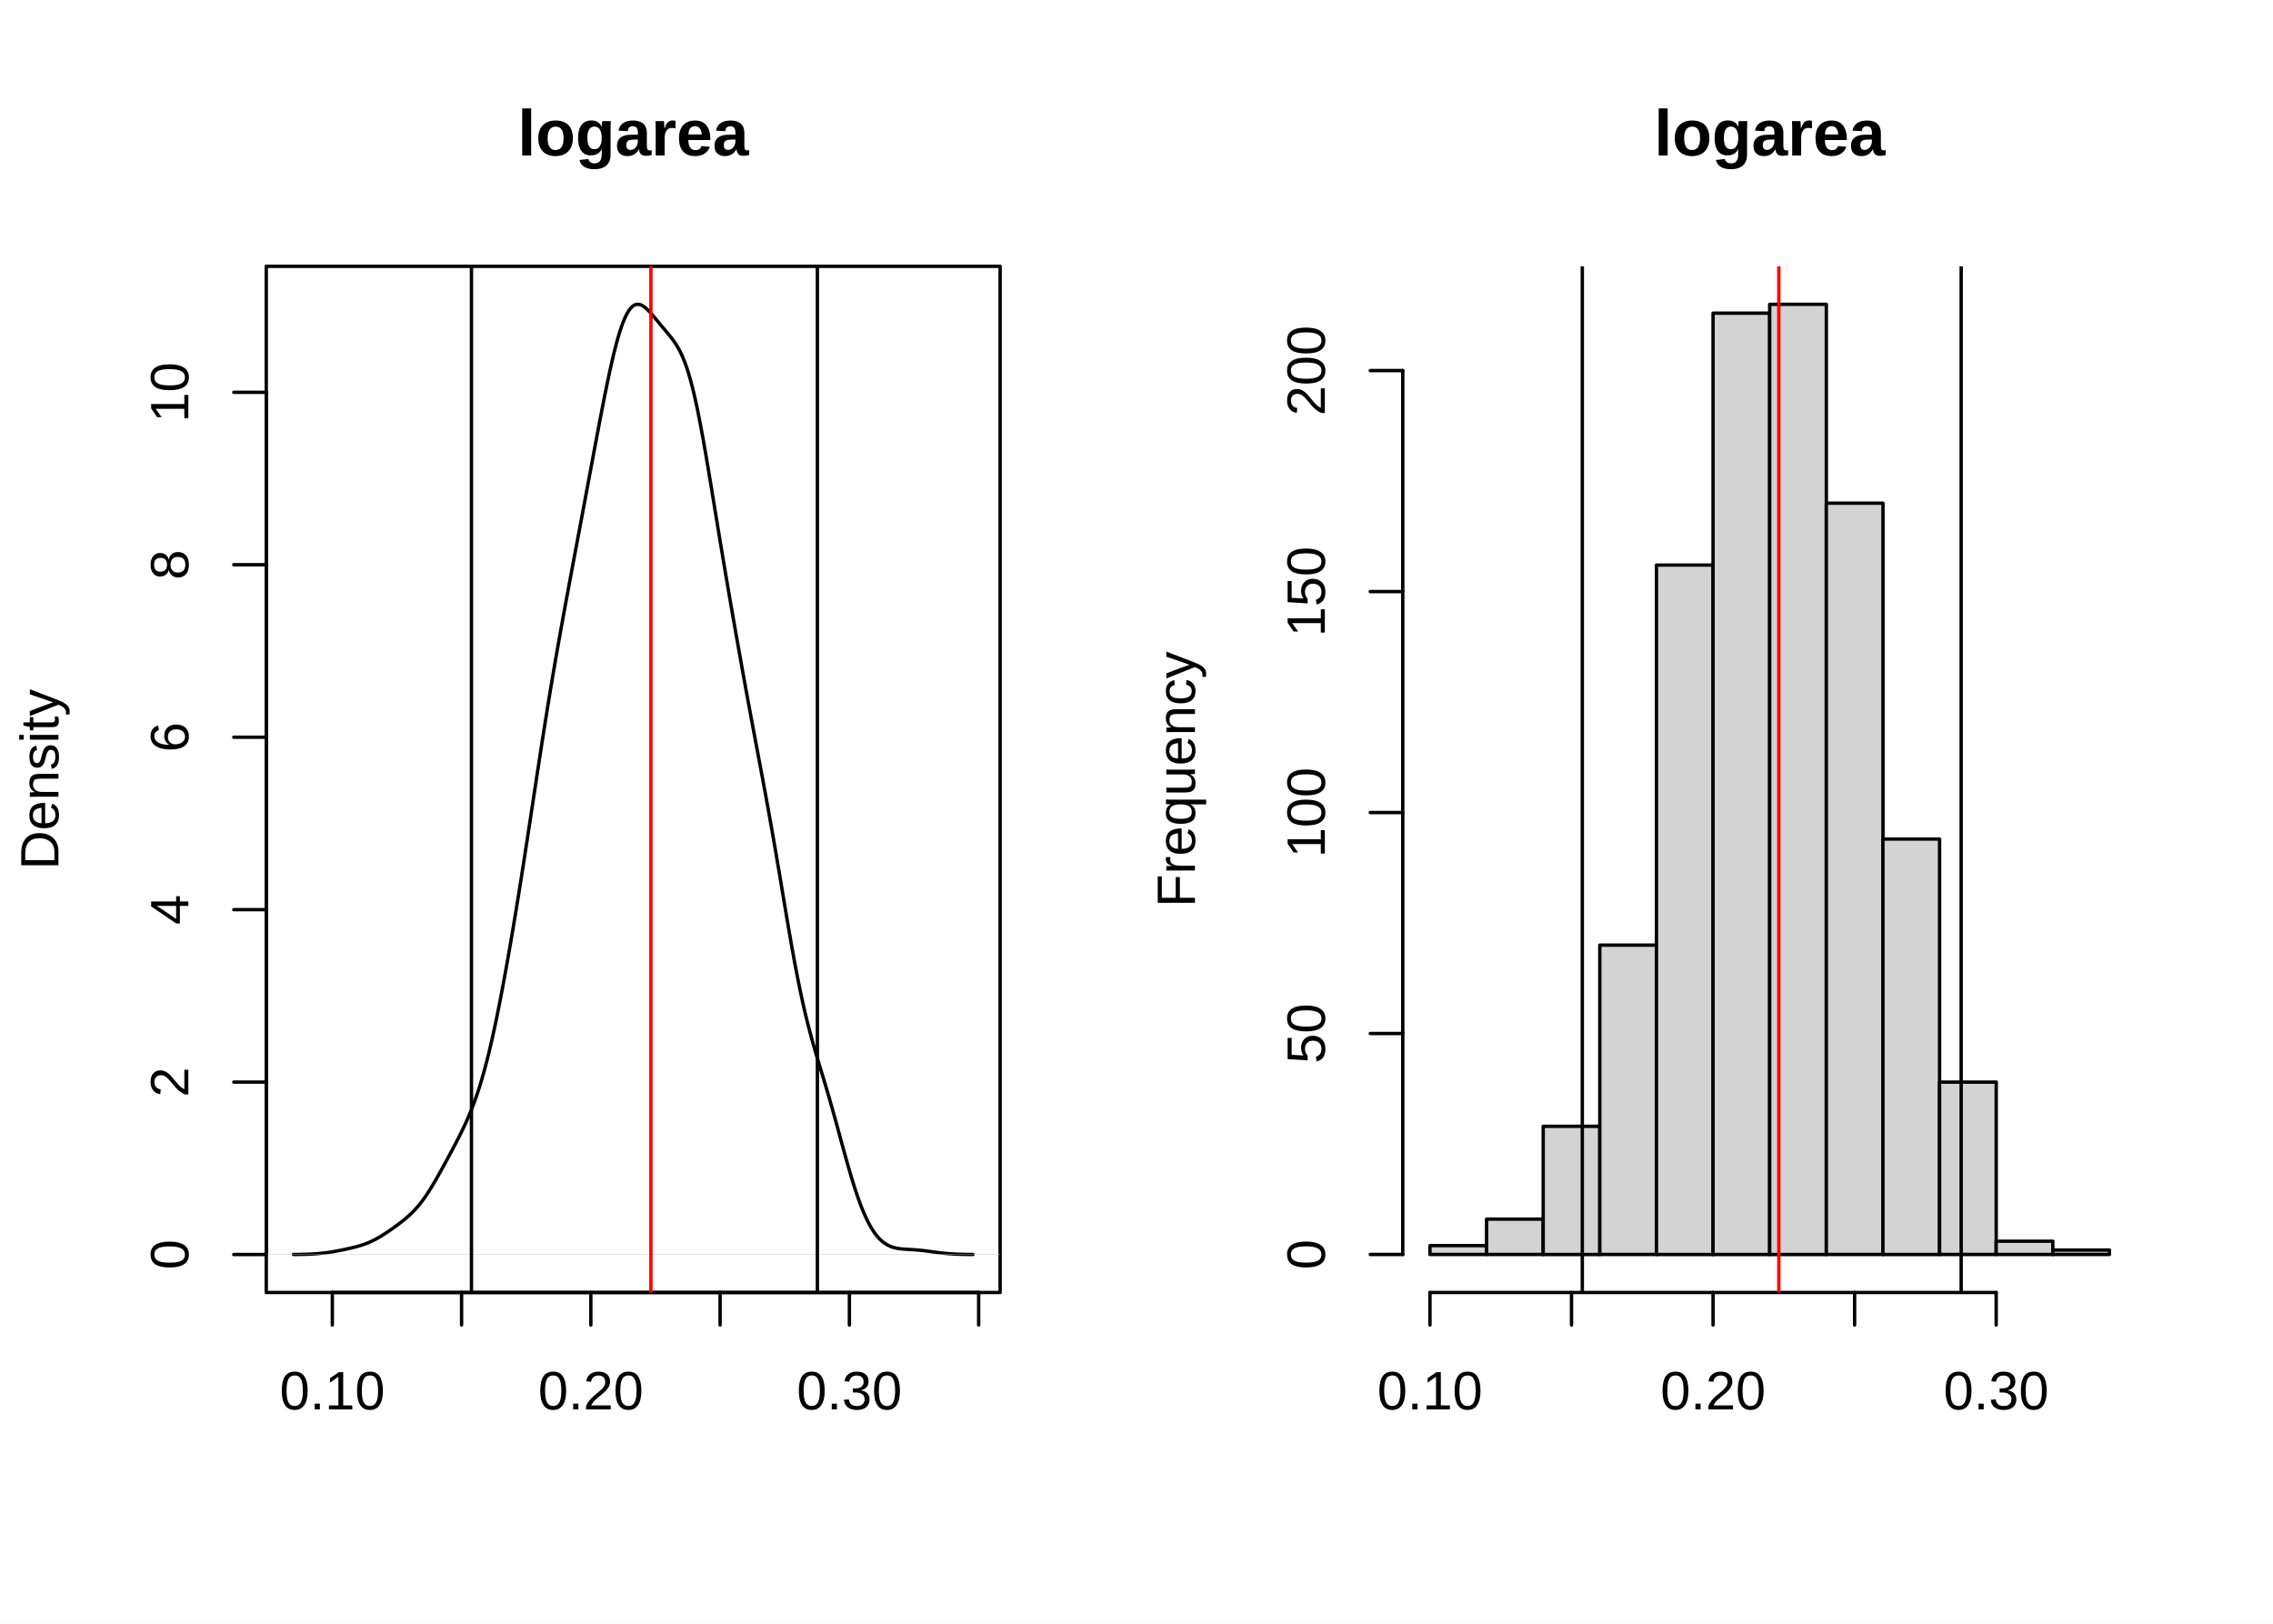
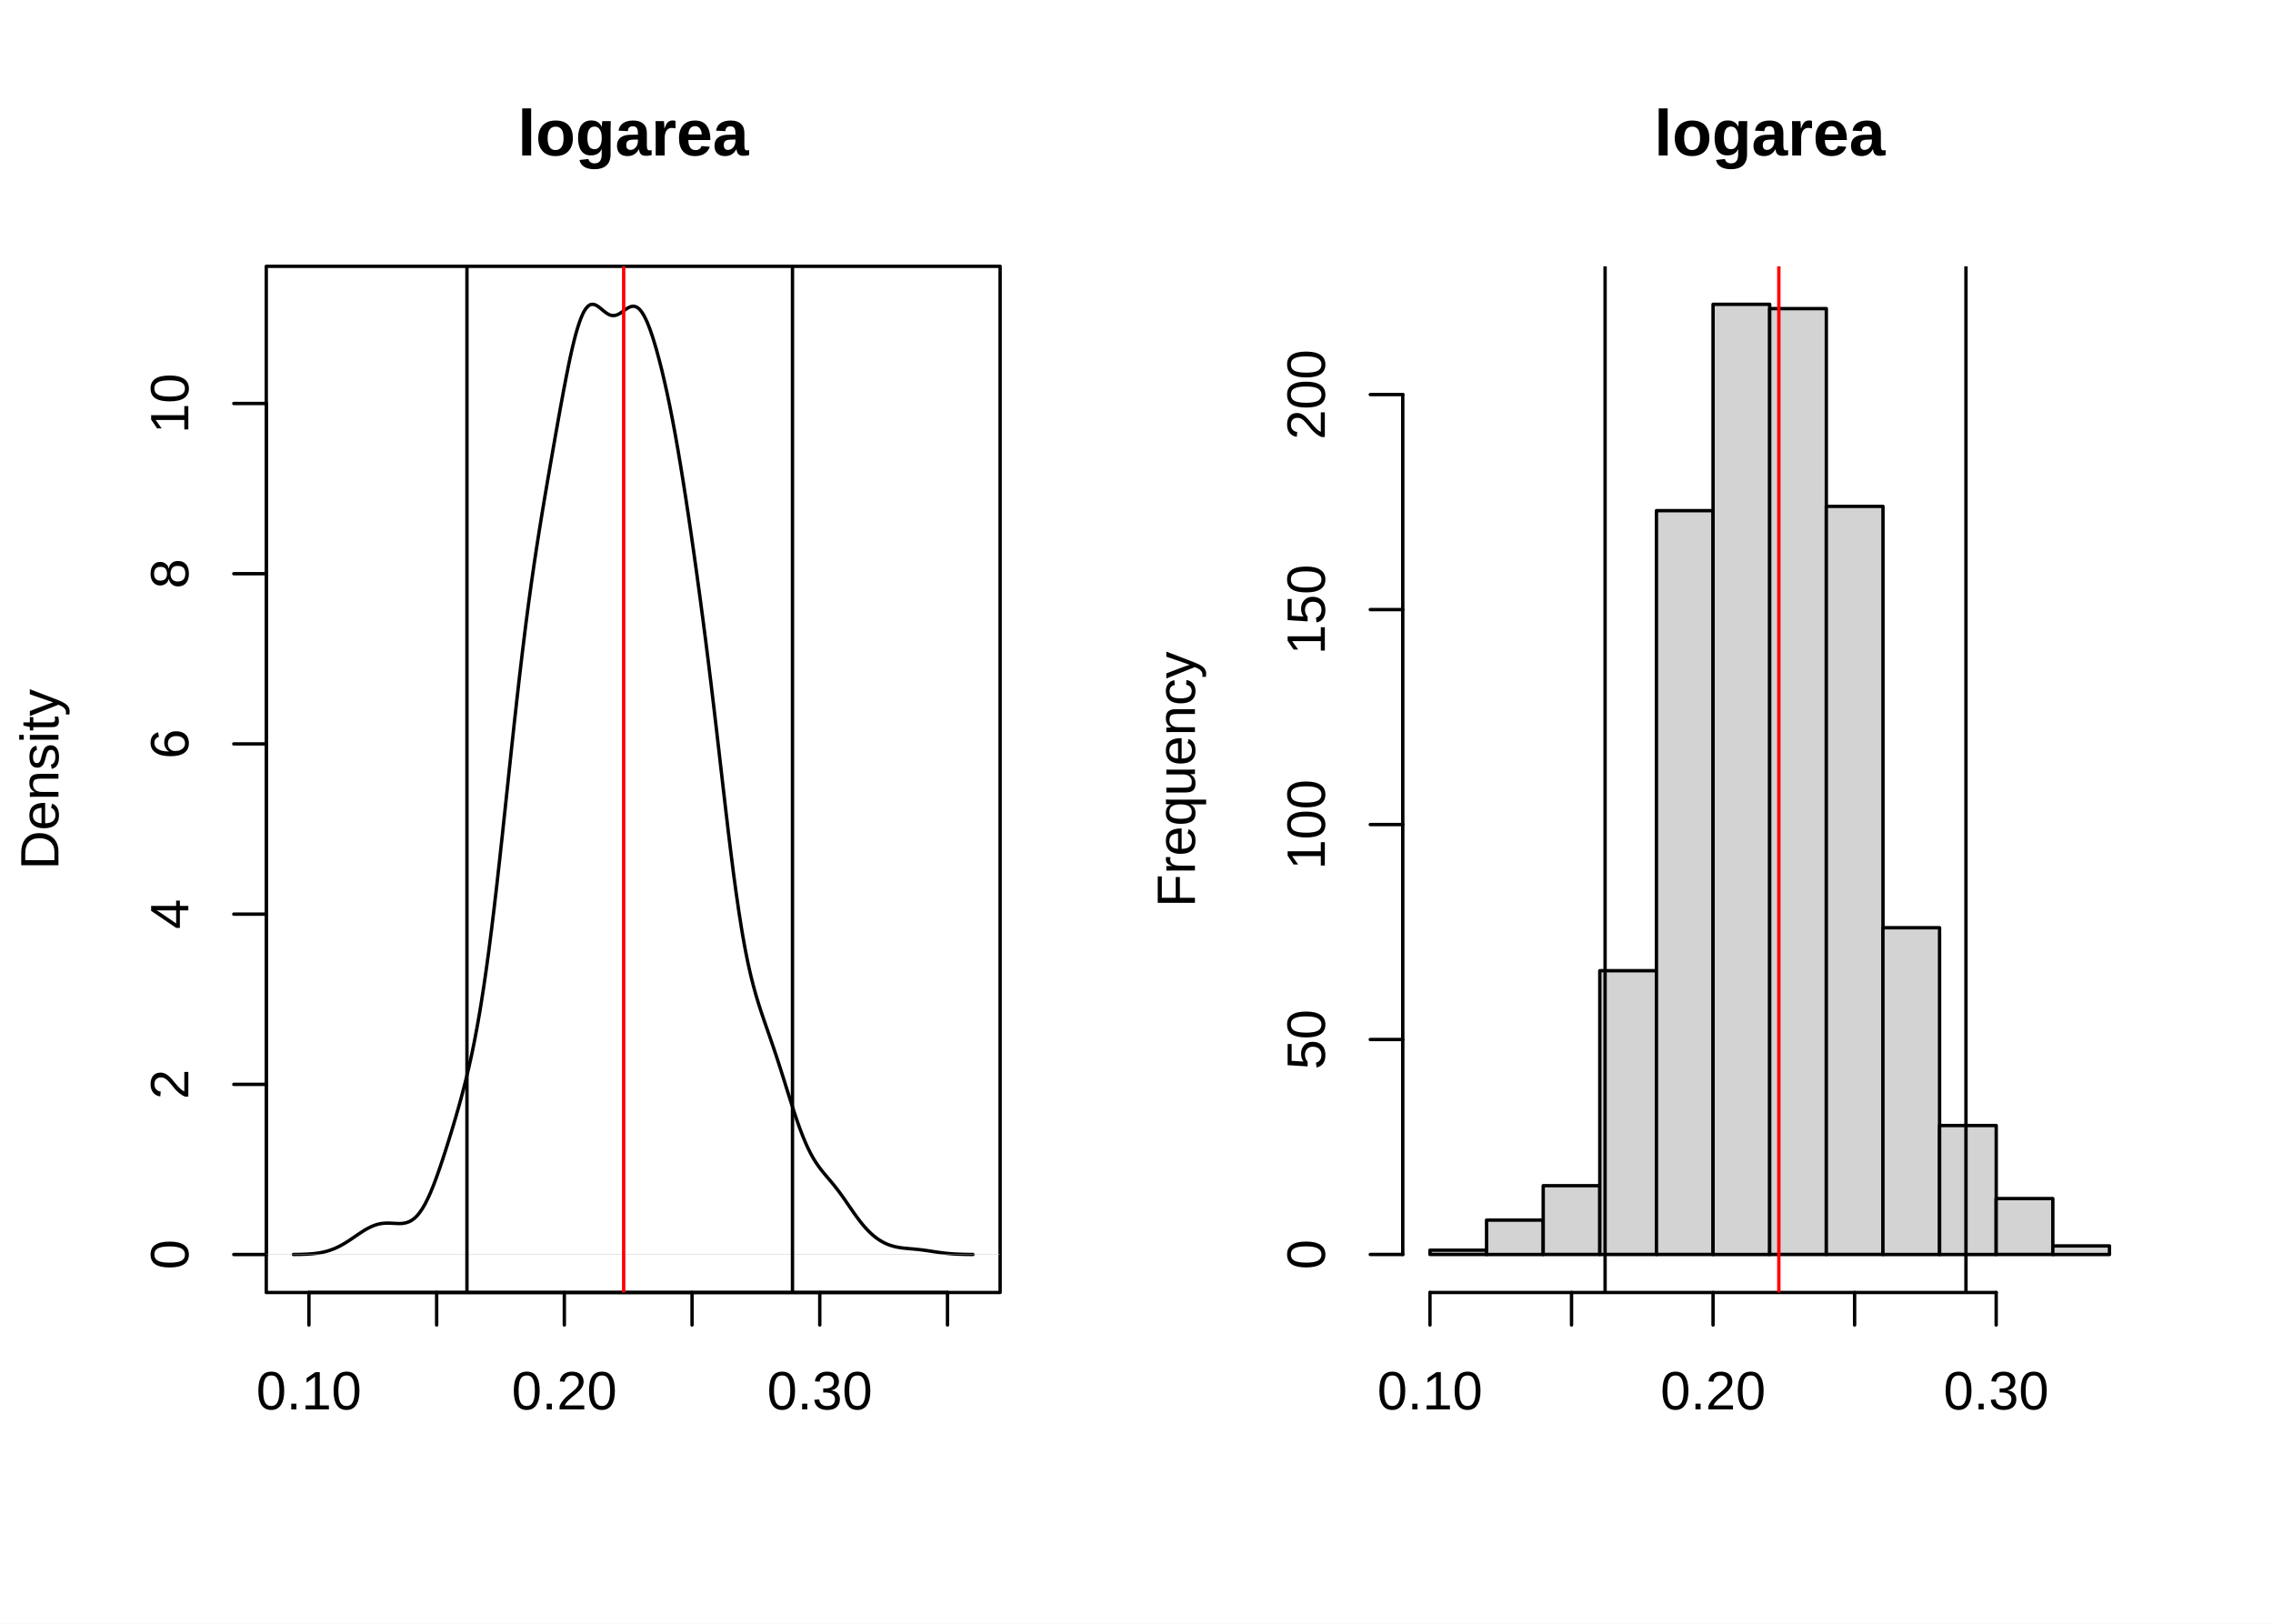
<svg xmlns="http://www.w3.org/2000/svg" viewBox="0 0 504.00 360.00">
  <defs>
    <style type="text/css">
    line, polyline, polygon, path, rect, circle {
      fill: none;
      stroke: #000000;
      stroke-linecap: round;
      stroke-linejoin: round;
      stroke-miterlimit: 10.00;
    }
  </style>
  </defs>
  <rect width="100%" height="100%" style="stroke: none; fill: #FFFFFF;" />
  <defs>
    <clipPath id="cpNTkuMDR8MjIxLjc2fDI4Ni41Nnw1OS4wNA==">
      <rect x="59.04" y="59.04" width="162.72" height="227.52" />
    </clipPath>
  </defs>
-   <polyline points="65.07,278.13 65.36,278.13 65.66,278.13 65.95,278.12 66.25,278.12 66.54,278.12 66.84,278.11 67.13,278.10 67.43,278.10 67.72,278.09 68.02,278.08 68.31,278.07 68.60,278.06 68.90,278.04 69.19,278.03 69.49,278.01 69.78,277.99 70.08,277.97 70.37,277.95 70.67,277.92 70.96,277.89 71.26,277.86 71.55,277.83 71.85,277.80 72.14,277.76 72.44,277.72 72.73,277.68 73.03,277.64 73.32,277.59 73.62,277.55 73.91,277.50 74.21,277.44 74.50,277.39 74.80,277.34 75.09,277.28 75.39,277.22 75.68,277.17 75.98,277.11 76.27,277.05 76.57,276.98 76.86,276.92 77.16,276.85 77.45,276.79 77.75,276.72 78.04,276.65 78.33,276.58 78.63,276.51 78.92,276.43 79.22,276.35 79.51,276.27 79.81,276.18 80.10,276.09 80.40,275.99 80.69,275.89 80.99,275.78 81.28,275.67 81.58,275.56 81.87,275.43 82.17,275.30 82.46,275.17 82.76,275.02 83.05,274.88 83.35,274.72 83.64,274.56 83.94,274.39 84.23,274.22 84.53,274.04 84.82,273.86 85.12,273.67 85.41,273.48 85.71,273.29 86.00,273.09 86.30,272.89 86.59,272.68 86.89,272.48 87.18,272.27 87.48,272.06 87.77,271.84 88.06,271.63 88.36,271.41 88.65,271.18 88.95,270.96 89.24,270.72 89.54,270.49 89.83,270.25 90.13,270.00 90.42,269.74 90.72,269.48 91.01,269.20 91.31,268.92 91.60,268.63 91.90,268.32 92.19,268.00 92.49,267.67 92.78,267.32 93.08,266.96 93.37,266.59 93.67,266.20 93.96,265.80 94.26,265.39 94.55,264.96 94.85,264.51 95.14,264.06 95.44,263.59 95.73,263.11 96.03,262.62 96.32,262.12 96.62,261.62 96.91,261.10 97.20,260.58 97.50,260.05 97.79,259.52 98.09,258.99 98.38,258.45 98.68,257.91 98.97,257.37 99.27,256.82 99.56,256.27 99.86,255.72 100.15,255.17 100.45,254.62 100.74,254.06 101.04,253.50 101.33,252.93 101.63,252.36 101.92,251.77 102.22,251.18 102.51,250.58 102.81,249.96 103.10,249.34 103.40,248.69 103.69,248.03 103.99,247.34 104.28,246.63 104.58,245.90 104.87,245.15 105.17,244.36 105.46,243.54 105.76,242.69 106.05,241.81 106.35,240.89 106.64,239.94 106.93,238.94 107.23,237.90 107.52,236.83 107.82,235.72 108.11,234.57 108.41,233.37 108.70,232.14 109.00,230.87 109.29,229.56 109.59,228.21 109.88,226.82 110.18,225.40 110.47,223.94 110.77,222.46 111.06,220.94 111.36,219.39 111.65,217.82 111.95,216.21 112.24,214.58 112.54,212.93 112.83,211.25 113.13,209.55 113.42,207.83 113.72,206.09 114.01,204.33 114.31,202.55 114.60,200.75 114.90,198.93 115.19,197.09 115.49,195.24 115.78,193.37 116.08,191.49 116.37,189.59 116.66,187.68 116.96,185.76 117.25,183.83 117.55,181.90 117.84,179.95 118.14,178.01 118.43,176.07 118.73,174.12 119.02,172.18 119.32,170.25 119.61,168.32 119.91,166.40 120.20,164.50 120.50,162.61 120.79,160.74 121.09,158.89 121.38,157.05 121.68,155.23 121.97,153.43 122.27,151.66 122.56,149.90 122.86,148.17 123.15,146.45 123.45,144.75 123.74,143.07 124.04,141.41 124.33,139.76 124.63,138.13 124.92,136.50 125.22,134.89 125.51,133.29 125.81,131.70 126.10,130.12 126.39,128.54 126.69,126.96 126.98,125.39 127.28,123.82 127.57,122.25 127.87,120.68 128.16,119.11 128.46,117.54 128.75,115.97 129.05,114.40 129.34,112.82 129.64,111.25 129.93,109.67 130.23,108.09 130.52,106.51 130.82,104.93 131.11,103.34 131.41,101.76 131.70,100.18 132.00,98.61 132.29,97.04 132.59,95.47 132.88,93.92 133.18,92.37 133.47,90.85 133.77,89.33 134.06,87.84 134.36,86.38 134.65,84.94 134.95,83.54 135.24,82.17 135.54,80.84 135.83,79.55 136.12,78.33 136.42,77.15 136.71,76.03 137.01,74.96 137.30,73.96 137.60,73.03 137.89,72.18 138.19,71.39 138.48,70.67 138.78,70.02 139.07,69.46 139.37,68.97 139.66,68.55 139.96,68.20 140.25,67.92 140.55,67.71 140.84,67.57 141.14,67.49 141.43,67.47 141.73,67.49 142.02,67.57 142.32,67.70 142.61,67.87 142.91,68.08 143.20,68.32 143.50,68.58 143.79,68.87 144.09,69.19 144.38,69.51 144.68,69.85 144.97,70.20 145.26,70.55 145.56,70.91 145.85,71.26 146.15,71.62 146.44,71.98 146.74,72.33 147.03,72.68 147.33,73.03 147.62,73.38 147.92,73.73 148.21,74.09 148.51,74.45 148.80,74.82 149.10,75.20 149.39,75.61 149.69,76.03 149.98,76.49 150.28,76.98 150.57,77.50 150.87,78.07 151.16,78.68 151.46,79.36 151.75,80.09 152.05,80.88 152.34,81.73 152.64,82.65 152.93,83.64 153.23,84.71 153.52,85.85 153.82,87.05 154.11,88.31 154.41,89.65 154.70,91.06 154.99,92.52 155.29,94.04 155.58,95.60 155.88,97.22 156.17,98.88 156.47,100.58 156.76,102.30 157.06,104.05 157.35,105.81 157.65,107.60 157.94,109.39 158.24,111.19 158.53,113.00 158.83,114.80 159.12,116.60 159.42,118.39 159.71,120.18 160.01,121.95 160.30,123.72 160.60,125.48 160.89,127.22 161.19,128.96 161.48,130.69 161.78,132.41 162.07,134.11 162.37,135.81 162.66,137.50 162.96,139.18 163.25,140.86 163.55,142.53 163.84,144.19 164.14,145.84 164.43,147.48 164.72,149.12 165.02,150.75 165.31,152.37 165.61,153.98 165.90,155.58 166.20,157.18 166.49,158.77 166.79,160.35 167.08,161.93 167.38,163.50 167.67,165.07 167.97,166.64 168.26,168.21 168.56,169.78 168.85,171.35 169.15,172.93 169.44,174.52 169.74,176.12 170.03,177.73 170.33,179.35 170.62,180.99 170.92,182.64 171.21,184.31 171.51,186.00 171.80,187.70 172.10,189.42 172.39,191.15 172.69,192.89 172.98,194.64 173.28,196.40 173.57,198.16 173.87,199.92 174.16,201.68 174.45,203.43 174.75,205.16 175.04,206.87 175.34,208.57 175.63,210.24 175.93,211.88 176.22,213.48 176.52,215.04 176.81,216.57 177.11,218.06 177.40,219.50 177.70,220.89 177.99,222.24 178.29,223.55 178.58,224.81 178.88,226.04 179.17,227.21 179.47,228.35 179.76,229.46 180.06,230.54 180.35,231.60 180.65,232.63 180.94,233.63 181.24,234.63 181.53,235.62 181.83,236.59 182.12,237.57 182.42,238.54 182.71,239.52 183.01,240.51 183.30,241.50 183.60,242.50 183.89,243.51 184.18,244.54 184.48,245.57 184.77,246.62 185.07,247.67 185.36,248.74 185.66,249.81 185.95,250.89 186.25,251.97 186.54,253.06 186.84,254.13 187.13,255.21 187.43,256.27 187.72,257.33 188.02,258.37 188.31,259.40 188.61,260.40 188.90,261.39 189.20,262.35 189.49,263.28 189.79,264.19 190.08,265.06 190.38,265.90 190.67,266.71 190.97,267.49 191.26,268.23 191.56,268.93 191.85,269.60 192.15,270.24 192.44,270.84 192.74,271.41 193.03,271.94 193.32,272.43 193.62,272.89 193.91,273.32 194.21,273.73 194.50,274.09 194.80,274.43 195.09,274.74 195.39,275.02 195.68,275.28 195.98,275.51 196.27,275.71 196.57,275.90 196.86,276.06 197.16,276.21 197.45,276.34 197.75,276.45 198.04,276.55 198.34,276.63 198.63,276.70 198.93,276.76 199.22,276.81 199.52,276.85 199.81,276.89 200.11,276.92 200.40,276.94 200.70,276.96 200.99,276.98 201.29,277.00 201.58,277.02 201.88,277.03 202.17,277.05 202.47,277.07 202.76,277.09 203.05,277.11 203.35,277.14 203.64,277.16 203.94,277.19 204.23,277.22 204.53,277.25 204.82,277.28 205.12,277.32 205.41,277.36 205.71,277.40 206.00,277.43 206.30,277.47 206.59,277.51 206.89,277.56 207.18,277.60 207.48,277.63 207.77,277.67 208.07,277.71 208.36,277.75 208.66,277.78 208.95,277.81 209.25,277.85 209.54,277.88 209.84,277.90 210.13,277.93 210.43,277.95 210.72,277.97 211.02,277.99 211.31,278.01 211.61,278.03 211.90,278.04 212.20,278.06 212.49,278.07 212.78,278.08 213.08,278.09 213.37,278.10 213.67,278.10 213.96,278.11 214.26,278.12 214.55,278.12 214.85,278.12 215.14,278.13 215.44,278.13 215.73,278.13 " style="stroke-width: 0.75;" clip-path="url(#cpNTkuMDR8MjIxLjc2fDI4Ni41Nnw1OS4wNA==)" />
+   <polyline points="65.07,278.13 65.36,278.13 65.66,278.12 65.95,278.12 66.25,278.12 66.54,278.11 66.84,278.10 67.13,278.09 67.43,278.08 67.72,278.07 68.02,278.06 68.31,278.04 68.60,278.02 68.90,278.00 69.19,277.98 69.49,277.95 69.78,277.92 70.08,277.88 70.37,277.84 70.67,277.80 70.96,277.75 71.26,277.69 71.55,277.63 71.85,277.57 72.14,277.49 72.44,277.42 72.73,277.33 73.03,277.24 73.32,277.14 73.62,277.03 73.91,276.92 74.21,276.80 74.50,276.67 74.80,276.53 75.09,276.39 75.39,276.24 75.68,276.08 75.98,275.91 76.27,275.74 76.57,275.57 76.86,275.38 77.16,275.20 77.45,275.01 77.75,274.81 78.04,274.61 78.33,274.41 78.63,274.21 78.92,274.01 79.22,273.81 79.51,273.61 79.81,273.41 80.10,273.22 80.40,273.03 80.69,272.84 80.99,272.66 81.28,272.49 81.58,272.33 81.87,272.18 82.17,272.03 82.46,271.90 82.76,271.77 83.05,271.66 83.35,271.56 83.64,271.47 83.94,271.40 84.23,271.33 84.53,271.28 84.82,271.24 85.12,271.21 85.41,271.19 85.71,271.18 86.00,271.17 86.30,271.18 86.59,271.19 86.89,271.20 87.18,271.22 87.48,271.23 87.77,271.25 88.06,271.26 88.36,271.27 88.65,271.27 88.95,271.26 89.24,271.24 89.54,271.20 89.83,271.14 90.13,271.07 90.42,270.97 90.72,270.86 91.01,270.71 91.31,270.54 91.60,270.33 91.90,270.10 92.19,269.83 92.49,269.53 92.78,269.18 93.08,268.80 93.37,268.39 93.67,267.93 93.96,267.45 94.26,266.92 94.55,266.35 94.85,265.75 95.14,265.11 95.44,264.45 95.73,263.75 96.03,263.01 96.32,262.26 96.62,261.47 96.91,260.66 97.20,259.84 97.50,258.99 97.79,258.12 98.09,257.24 98.38,256.34 98.68,255.43 98.97,254.51 99.27,253.57 99.56,252.63 99.86,251.67 100.15,250.71 100.45,249.73 100.74,248.74 101.04,247.74 101.33,246.72 101.63,245.69 101.92,244.64 102.22,243.57 102.51,242.47 102.81,241.34 103.10,240.19 103.40,239.00 103.69,237.78 103.99,236.51 104.28,235.20 104.58,233.85 104.87,232.44 105.17,230.99 105.46,229.46 105.76,227.88 106.05,226.24 106.35,224.53 106.64,222.76 106.93,220.91 107.23,218.99 107.52,217.00 107.82,214.94 108.11,212.81 108.41,210.61 108.70,208.34 109.00,206.00 109.29,203.60 109.59,201.14 109.88,198.63 110.18,196.06 110.47,193.44 110.77,190.79 111.06,188.09 111.36,185.37 111.65,182.63 111.95,179.86 112.24,177.09 112.54,174.31 112.83,171.53 113.13,168.75 113.42,165.99 113.72,163.26 114.01,160.54 114.31,157.86 114.60,155.21 114.90,152.59 115.19,150.02 115.49,147.50 115.78,145.03 116.08,142.60 116.37,140.22 116.66,137.91 116.96,135.64 117.25,133.43 117.55,131.27 117.84,129.15 118.14,127.09 118.43,125.08 118.73,123.11 119.02,121.18 119.32,119.28 119.61,117.42 119.91,115.59 120.20,113.79 120.50,112.02 120.79,110.26 121.09,108.52 121.38,106.79 121.68,105.08 121.97,103.37 122.27,101.68 122.56,99.99 122.86,98.31 123.15,96.63 123.45,94.97 123.74,93.32 124.04,91.67 124.33,90.04 124.63,88.44 124.92,86.85 125.22,85.29 125.51,83.77 125.81,82.28 126.10,80.83 126.39,79.44 126.69,78.10 126.98,76.82 127.28,75.60 127.57,74.45 127.87,73.39 128.16,72.42 128.46,71.52 128.75,70.71 129.05,69.98 129.34,69.35 129.64,68.82 129.93,68.39 130.23,68.04 130.52,67.77 130.82,67.58 131.11,67.49 131.41,67.47 131.70,67.51 132.00,67.60 132.29,67.74 132.59,67.93 132.88,68.15 133.18,68.38 133.47,68.63 133.77,68.87 134.06,69.11 134.36,69.33 134.65,69.53 134.95,69.69 135.24,69.83 135.54,69.92 135.83,69.96 136.12,69.96 136.42,69.92 136.71,69.84 137.01,69.72 137.30,69.57 137.60,69.39 137.89,69.20 138.19,68.99 138.48,68.77 138.78,68.57 139.07,68.37 139.37,68.20 139.66,68.06 139.96,67.96 140.25,67.90 140.55,67.90 140.84,67.96 141.14,68.08 141.43,68.26 141.73,68.50 142.02,68.82 142.32,69.21 142.61,69.67 142.91,70.20 143.20,70.78 143.50,71.43 143.79,72.15 144.09,72.92 144.38,73.75 144.68,74.63 144.97,75.55 145.26,76.52 145.56,77.54 145.85,78.61 146.15,79.71 146.44,80.85 146.74,82.03 147.03,83.26 147.33,84.53 147.62,85.83 147.92,87.18 148.21,88.56 148.51,89.99 148.80,91.47 149.10,92.99 149.39,94.54 149.69,96.14 149.98,97.78 150.28,99.47 150.57,101.20 150.87,102.96 151.16,104.76 151.46,106.59 151.75,108.46 152.05,110.36 152.34,112.30 152.64,114.25 152.93,116.24 153.23,118.25 153.52,120.29 153.82,122.35 154.11,124.43 154.41,126.54 154.70,128.67 154.99,130.82 155.29,133.01 155.58,135.22 155.88,137.45 156.17,139.71 156.47,142.01 156.76,144.33 157.06,146.69 157.35,149.08 157.65,151.49 157.94,153.94 158.24,156.41 158.53,158.91 158.83,161.43 159.12,163.97 159.42,166.53 159.71,169.09 160.01,171.66 160.30,174.22 160.60,176.77 160.89,179.31 161.19,181.82 161.48,184.30 161.78,186.74 162.07,189.13 162.37,191.47 162.66,193.76 162.96,195.97 163.25,198.10 163.55,200.17 163.84,202.16 164.14,204.07 164.43,205.89 164.72,207.62 165.02,209.27 165.31,210.84 165.61,212.33 165.90,213.75 166.20,215.08 166.49,216.34 166.79,217.53 167.08,218.67 167.38,219.76 167.67,220.79 167.97,221.78 168.26,222.73 168.56,223.66 168.85,224.55 169.15,225.43 169.44,226.29 169.74,227.15 170.03,227.99 170.33,228.84 170.62,229.68 170.92,230.54 171.21,231.39 171.51,232.26 171.80,233.14 172.10,234.02 172.39,234.92 172.69,235.83 172.98,236.74 173.28,237.67 173.57,238.60 173.87,239.54 174.16,240.48 174.45,241.42 174.75,242.36 175.04,243.29 175.34,244.22 175.63,245.14 175.93,246.05 176.22,246.94 176.52,247.82 176.81,248.68 177.11,249.51 177.40,250.32 177.70,251.10 177.99,251.86 178.29,252.58 178.58,253.28 178.88,253.95 179.17,254.58 179.47,255.18 179.76,255.76 180.06,256.30 180.35,256.82 180.65,257.30 180.94,257.76 181.24,258.20 181.53,258.62 181.83,259.02 182.12,259.41 182.42,259.78 182.71,260.14 183.01,260.49 183.30,260.84 183.60,261.19 183.89,261.54 184.18,261.88 184.48,262.24 184.77,262.59 185.07,262.96 185.36,263.33 185.66,263.71 185.95,264.10 186.25,264.49 186.54,264.90 186.84,265.31 187.13,265.73 187.43,266.15 187.72,266.58 188.02,267.01 188.31,267.44 188.61,267.87 188.90,268.29 189.20,268.72 189.49,269.14 189.79,269.55 190.08,269.96 190.38,270.35 190.67,270.74 190.97,271.11 191.26,271.48 191.56,271.83 191.85,272.17 192.15,272.49 192.44,272.80 192.74,273.10 193.03,273.38 193.32,273.65 193.62,273.91 193.91,274.15 194.21,274.38 194.50,274.60 194.80,274.80 195.09,274.99 195.39,275.17 195.68,275.34 195.98,275.50 196.27,275.64 196.57,275.78 196.86,275.90 197.16,276.01 197.45,276.11 197.75,276.21 198.04,276.29 198.34,276.37 198.63,276.44 198.93,276.50 199.22,276.55 199.52,276.60 199.81,276.65 200.11,276.69 200.40,276.72 200.70,276.75 200.99,276.78 201.29,276.81 201.58,276.84 201.88,276.86 202.17,276.89 202.47,276.91 202.76,276.94 203.05,276.97 203.35,277.00 203.64,277.03 203.94,277.06 204.23,277.10 204.53,277.13 204.82,277.17 205.12,277.21 205.41,277.25 205.71,277.30 206.00,277.34 206.30,277.38 206.59,277.43 206.89,277.48 207.18,277.52 207.48,277.56 207.77,277.61 208.07,277.65 208.36,277.69 208.66,277.73 208.95,277.77 209.25,277.81 209.54,277.84 209.84,277.87 210.13,277.90 210.43,277.93 210.72,277.95 211.02,277.98 211.31,278.00 211.61,278.02 211.90,278.03 212.20,278.05 212.49,278.06 212.78,278.07 213.08,278.08 213.37,278.09 213.67,278.10 213.96,278.11 214.26,278.11 214.55,278.12 214.85,278.12 215.14,278.13 215.44,278.13 215.73,278.13 " style="stroke-width: 0.75;" clip-path="url(#cpNTkuMDR8MjIxLjc2fDI4Ni41Nnw1OS4wNA==)" />
  <defs>
    <clipPath id="cpMC4wMHw1MDQuMDB8MzYwLjAwfDAuMDA=">
      <rect x="0.00" y="0.00" width="504.00" height="360.00" />
    </clipPath>
  </defs>
-   <line x1="73.69" y1="286.56" x2="217.00" y2="286.56" style="stroke-width: 0.75;" clip-path="url(#cpMC4wMHw1MDQuMDB8MzYwLjAwfDAuMDA=)" />
-   <line x1="73.69" y1="286.56" x2="73.69" y2="293.76" style="stroke-width: 0.75;" clip-path="url(#cpMC4wMHw1MDQuMDB8MzYwLjAwfDAuMDA=)" />
-   <line x1="102.35" y1="286.56" x2="102.35" y2="293.76" style="stroke-width: 0.75;" clip-path="url(#cpMC4wMHw1MDQuMDB8MzYwLjAwfDAuMDA=)" />
-   <line x1="131.01" y1="286.56" x2="131.01" y2="293.76" style="stroke-width: 0.75;" clip-path="url(#cpMC4wMHw1MDQuMDB8MzYwLjAwfDAuMDA=)" />
-   <line x1="159.67" y1="286.56" x2="159.67" y2="293.76" style="stroke-width: 0.75;" clip-path="url(#cpMC4wMHw1MDQuMDB8MzYwLjAwfDAuMDA=)" />
-   <line x1="188.34" y1="286.56" x2="188.34" y2="293.76" style="stroke-width: 0.75;" clip-path="url(#cpMC4wMHw1MDQuMDB8MzYwLjAwfDAuMDA=)" />
-   <line x1="217.00" y1="286.56" x2="217.00" y2="293.76" style="stroke-width: 0.75;" clip-path="url(#cpMC4wMHw1MDQuMDB8MzYwLjAwfDAuMDA=)" />
+   <line x1="68.50" y1="286.56" x2="210.09" y2="286.56" style="stroke-width: 0.75;" clip-path="url(#cpMC4wMHw1MDQuMDB8MzYwLjAwfDAuMDA=)" />
+   <line x1="68.50" y1="286.56" x2="68.50" y2="293.76" style="stroke-width: 0.75;" clip-path="url(#cpMC4wMHw1MDQuMDB8MzYwLjAwfDAuMDA=)" />
+   <line x1="96.82" y1="286.56" x2="96.82" y2="293.76" style="stroke-width: 0.75;" clip-path="url(#cpMC4wMHw1MDQuMDB8MzYwLjAwfDAuMDA=)" />
+   <line x1="125.13" y1="286.56" x2="125.13" y2="293.76" style="stroke-width: 0.75;" clip-path="url(#cpMC4wMHw1MDQuMDB8MzYwLjAwfDAuMDA=)" />
+   <line x1="153.45" y1="286.56" x2="153.45" y2="293.76" style="stroke-width: 0.75;" clip-path="url(#cpMC4wMHw1MDQuMDB8MzYwLjAwfDAuMDA=)" />
+   <line x1="181.77" y1="286.56" x2="181.77" y2="293.76" style="stroke-width: 0.75;" clip-path="url(#cpMC4wMHw1MDQuMDB8MzYwLjAwfDAuMDA=)" />
+   <line x1="210.09" y1="286.56" x2="210.09" y2="293.76" style="stroke-width: 0.75;" clip-path="url(#cpMC4wMHw1MDQuMDB8MzYwLjAwfDAuMDA=)" />
  <g clip-path="url(#cpMC4wMHw1MDQuMDB8MzYwLjAwfDAuMDA=)">
-     <text x="62.01" y="312.48" style="font-size: 12.00px; font-family: Arimo;" textLength="23.36px" lengthAdjust="spacingAndGlyphs">0.10</text>
+     <text x="56.82" y="312.48" style="font-size: 12.00px; font-family: Arimo;" textLength="23.36px" lengthAdjust="spacingAndGlyphs">0.10</text>
  </g>
  <g clip-path="url(#cpMC4wMHw1MDQuMDB8MzYwLjAwfDAuMDA=)">
-     <text x="119.33" y="312.48" style="font-size: 12.00px; font-family: Arimo;" textLength="23.36px" lengthAdjust="spacingAndGlyphs">0.20</text>
+     <text x="113.46" y="312.48" style="font-size: 12.00px; font-family: Arimo;" textLength="23.36px" lengthAdjust="spacingAndGlyphs">0.20</text>
  </g>
  <g clip-path="url(#cpMC4wMHw1MDQuMDB8MzYwLjAwfDAuMDA=)">
-     <text x="176.66" y="312.48" style="font-size: 12.00px; font-family: Arimo;" textLength="23.36px" lengthAdjust="spacingAndGlyphs">0.30</text>
+     <text x="170.09" y="312.48" style="font-size: 12.00px; font-family: Arimo;" textLength="23.36px" lengthAdjust="spacingAndGlyphs">0.30</text>
  </g>
-   <line x1="59.04" y1="278.14" x2="59.04" y2="86.98" style="stroke-width: 0.75;" clip-path="url(#cpMC4wMHw1MDQuMDB8MzYwLjAwfDAuMDA=)" />
+   <line x1="59.04" y1="278.14" x2="59.04" y2="89.46" style="stroke-width: 0.75;" clip-path="url(#cpMC4wMHw1MDQuMDB8MzYwLjAwfDAuMDA=)" />
  <line x1="59.04" y1="278.14" x2="51.84" y2="278.14" style="stroke-width: 0.75;" clip-path="url(#cpMC4wMHw1MDQuMDB8MzYwLjAwfDAuMDA=)" />
-   <line x1="59.04" y1="239.91" x2="51.84" y2="239.91" style="stroke-width: 0.75;" clip-path="url(#cpMC4wMHw1MDQuMDB8MzYwLjAwfDAuMDA=)" />
-   <line x1="59.04" y1="201.68" x2="51.84" y2="201.68" style="stroke-width: 0.75;" clip-path="url(#cpMC4wMHw1MDQuMDB8MzYwLjAwfDAuMDA=)" />
-   <line x1="59.04" y1="163.45" x2="51.84" y2="163.45" style="stroke-width: 0.75;" clip-path="url(#cpMC4wMHw1MDQuMDB8MzYwLjAwfDAuMDA=)" />
-   <line x1="59.04" y1="125.21" x2="51.84" y2="125.21" style="stroke-width: 0.75;" clip-path="url(#cpMC4wMHw1MDQuMDB8MzYwLjAwfDAuMDA=)" />
-   <line x1="59.04" y1="86.98" x2="51.84" y2="86.98" style="stroke-width: 0.75;" clip-path="url(#cpMC4wMHw1MDQuMDB8MzYwLjAwfDAuMDA=)" />
+   <line x1="59.04" y1="240.41" x2="51.84" y2="240.41" style="stroke-width: 0.75;" clip-path="url(#cpMC4wMHw1MDQuMDB8MzYwLjAwfDAuMDA=)" />
+   <line x1="59.04" y1="202.67" x2="51.84" y2="202.67" style="stroke-width: 0.75;" clip-path="url(#cpMC4wMHw1MDQuMDB8MzYwLjAwfDAuMDA=)" />
+   <line x1="59.04" y1="164.93" x2="51.84" y2="164.93" style="stroke-width: 0.75;" clip-path="url(#cpMC4wMHw1MDQuMDB8MzYwLjAwfDAuMDA=)" />
+   <line x1="59.04" y1="127.20" x2="51.84" y2="127.20" style="stroke-width: 0.75;" clip-path="url(#cpMC4wMHw1MDQuMDB8MzYwLjAwfDAuMDA=)" />
+   <line x1="59.04" y1="89.46" x2="51.84" y2="89.46" style="stroke-width: 0.75;" clip-path="url(#cpMC4wMHw1MDQuMDB8MzYwLjAwfDAuMDA=)" />
  <g clip-path="url(#cpMC4wMHw1MDQuMDB8MzYwLjAwfDAuMDA=)">
    <text transform="translate(41.76,281.48) rotate(-90)" style="font-size: 12.00px; font-family: Arimo;" textLength="6.67px" lengthAdjust="spacingAndGlyphs">0</text>
  </g>
  <g clip-path="url(#cpMC4wMHw1MDQuMDB8MzYwLjAwfDAuMDA=)">
-     <text transform="translate(41.76,243.25) rotate(-90)" style="font-size: 12.00px; font-family: Arimo;" textLength="6.67px" lengthAdjust="spacingAndGlyphs">2</text>
+     <text transform="translate(41.76,243.74) rotate(-90)" style="font-size: 12.00px; font-family: Arimo;" textLength="6.67px" lengthAdjust="spacingAndGlyphs">2</text>
  </g>
  <g clip-path="url(#cpMC4wMHw1MDQuMDB8MzYwLjAwfDAuMDA=)">
-     <text transform="translate(41.76,205.02) rotate(-90)" style="font-size: 12.00px; font-family: Arimo;" textLength="6.67px" lengthAdjust="spacingAndGlyphs">4</text>
+     <text transform="translate(41.76,206.01) rotate(-90)" style="font-size: 12.00px; font-family: Arimo;" textLength="6.67px" lengthAdjust="spacingAndGlyphs">4</text>
  </g>
  <g clip-path="url(#cpMC4wMHw1MDQuMDB8MzYwLjAwfDAuMDA=)">
-     <text transform="translate(41.76,166.78) rotate(-90)" style="font-size: 12.00px; font-family: Arimo;" textLength="6.67px" lengthAdjust="spacingAndGlyphs">6</text>
+     <text transform="translate(41.76,168.27) rotate(-90)" style="font-size: 12.00px; font-family: Arimo;" textLength="6.67px" lengthAdjust="spacingAndGlyphs">6</text>
  </g>
  <g clip-path="url(#cpMC4wMHw1MDQuMDB8MzYwLjAwfDAuMDA=)">
-     <text transform="translate(41.76,128.55) rotate(-90)" style="font-size: 12.00px; font-family: Arimo;" textLength="6.67px" lengthAdjust="spacingAndGlyphs">8</text>
+     <text transform="translate(41.76,130.53) rotate(-90)" style="font-size: 12.00px; font-family: Arimo;" textLength="6.67px" lengthAdjust="spacingAndGlyphs">8</text>
  </g>
  <g clip-path="url(#cpMC4wMHw1MDQuMDB8MzYwLjAwfDAuMDA=)">
-     <text transform="translate(41.76,93.65) rotate(-90)" style="font-size: 12.00px; font-family: Arimo;" textLength="13.35px" lengthAdjust="spacingAndGlyphs">10</text>
+     <text transform="translate(41.76,96.13) rotate(-90)" style="font-size: 12.00px; font-family: Arimo;" textLength="13.35px" lengthAdjust="spacingAndGlyphs">10</text>
  </g>
  <polyline points="59.04,286.56 221.76,286.56 221.76,59.04 59.04,59.04 59.04,286.56 " style="stroke-width: 0.75;" clip-path="url(#cpMC4wMHw1MDQuMDB8MzYwLjAwfDAuMDA=)" />
  <defs>
    <clipPath id="cpMC4wMHwyNTIuMDB8MzYwLjAwfDAuMDA=">
      <rect x="0.00" y="0.00" width="252.00" height="360.00" />
    </clipPath>
  </defs>
  <g clip-path="url(#cpMC4wMHwyNTIuMDB8MzYwLjAwfDAuMDA=)">
    <text x="114.79" y="34.47" style="font-size: 14.40px; font-weight: bold; font-family: Arimo;" textLength="51.22px" lengthAdjust="spacingAndGlyphs">logarea</text>
  </g>
  <g clip-path="url(#cpMC4wMHwyNTIuMDB8MzYwLjAwfDAuMDA=)">
    <text transform="translate(12.96,192.81) rotate(-90)" style="font-size: 12.00px; font-family: Arimo;" textLength="40.01px" lengthAdjust="spacingAndGlyphs">Density</text>
  </g>
  <defs>
    <clipPath id="cpNTkuMDR8MjIxLjc2fDI4Ni41Nnw1OS4wNA==">
      <rect x="59.04" y="59.04" width="162.72" height="227.52" />
    </clipPath>
  </defs>
  <line x1="59.04" y1="278.14" x2="221.76" y2="278.14" style="stroke-width: 0.075; stroke: #BEBEBE;" clip-path="url(#cpNTkuMDR8MjIxLjc2fDI4Ni41Nnw1OS4wNA==)" />
-   <line x1="144.33" y1="286.56" x2="144.33" y2="59.04" style="stroke-width: 0.75; stroke: #FF0000;" clip-path="url(#cpNTkuMDR8MjIxLjc2fDI4Ni41Nnw1OS4wNA==)" />
-   <line x1="104.54" y1="286.56" x2="104.54" y2="59.04" style="stroke-width: 0.75;" clip-path="url(#cpNTkuMDR8MjIxLjc2fDI4Ni41Nnw1OS4wNA==)" />
-   <line x1="181.24" y1="286.56" x2="181.24" y2="59.04" style="stroke-width: 0.75;" clip-path="url(#cpNTkuMDR8MjIxLjc2fDI4Ni41Nnw1OS4wNA==)" />
+   <line x1="138.29" y1="286.56" x2="138.29" y2="59.04" style="stroke-width: 0.75; stroke: #FF0000;" clip-path="url(#cpNTkuMDR8MjIxLjc2fDI4Ni41Nnw1OS4wNA==)" />
+   <line x1="103.54" y1="286.56" x2="103.54" y2="59.04" style="stroke-width: 0.75;" clip-path="url(#cpNTkuMDR8MjIxLjc2fDI4Ni41Nnw1OS4wNA==)" />
+   <line x1="175.72" y1="286.56" x2="175.72" y2="59.04" style="stroke-width: 0.75;" clip-path="url(#cpNTkuMDR8MjIxLjc2fDI4Ni41Nnw1OS4wNA==)" />
  <defs>
    <clipPath id="cpMzExLjA0fDQ3My43NnwyODYuNTZ8NTkuMDQ=">
      <rect x="311.04" y="59.04" width="162.72" height="227.52" />
    </clipPath>
  </defs>
  <defs>
    <clipPath id="cpMjUyLjAwfDUwNC4wMHwzNjAuMDB8MC4wMA==">
      <rect x="252.00" y="0.00" width="252.00" height="360.00" />
    </clipPath>
  </defs>
  <g clip-path="url(#cpMjUyLjAwfDUwNC4wMHwzNjAuMDB8MC4wMA==)">
    <text x="366.79" y="34.47" style="font-size: 14.40px; font-weight: bold; font-family: Arimo;" textLength="51.22px" lengthAdjust="spacingAndGlyphs">logarea</text>
  </g>
  <g clip-path="url(#cpMjUyLjAwfDUwNC4wMHwzNjAuMDB8MC4wMA==)">
    <text transform="translate(264.96,201.15) rotate(-90)" style="font-size: 12.00px; font-family: Arimo;" textLength="56.70px" lengthAdjust="spacingAndGlyphs">Frequency</text>
  </g>
  <defs>
    <clipPath id="cpMC4wMHw1MDQuMDB8MzYwLjAwfDAuMDA=">
      <rect x="0.00" y="0.00" width="504.00" height="360.00" />
    </clipPath>
  </defs>
  <line x1="317.07" y1="286.56" x2="442.62" y2="286.56" style="stroke-width: 0.75;" clip-path="url(#cpMC4wMHw1MDQuMDB8MzYwLjAwfDAuMDA=)" />
  <line x1="317.07" y1="286.56" x2="317.07" y2="293.76" style="stroke-width: 0.75;" clip-path="url(#cpMC4wMHw1MDQuMDB8MzYwLjAwfDAuMDA=)" />
  <line x1="348.46" y1="286.56" x2="348.46" y2="293.76" style="stroke-width: 0.75;" clip-path="url(#cpMC4wMHw1MDQuMDB8MzYwLjAwfDAuMDA=)" />
  <line x1="379.84" y1="286.56" x2="379.84" y2="293.76" style="stroke-width: 0.75;" clip-path="url(#cpMC4wMHw1MDQuMDB8MzYwLjAwfDAuMDA=)" />
  <line x1="411.23" y1="286.56" x2="411.23" y2="293.76" style="stroke-width: 0.75;" clip-path="url(#cpMC4wMHw1MDQuMDB8MzYwLjAwfDAuMDA=)" />
  <line x1="442.62" y1="286.56" x2="442.62" y2="293.76" style="stroke-width: 0.75;" clip-path="url(#cpMC4wMHw1MDQuMDB8MzYwLjAwfDAuMDA=)" />
  <g clip-path="url(#cpMC4wMHw1MDQuMDB8MzYwLjAwfDAuMDA=)">
    <text x="305.39" y="312.48" style="font-size: 12.00px; font-family: Arimo;" textLength="23.36px" lengthAdjust="spacingAndGlyphs">0.10</text>
  </g>
  <g clip-path="url(#cpMC4wMHw1MDQuMDB8MzYwLjAwfDAuMDA=)">
    <text x="368.17" y="312.48" style="font-size: 12.00px; font-family: Arimo;" textLength="23.36px" lengthAdjust="spacingAndGlyphs">0.20</text>
  </g>
  <g clip-path="url(#cpMC4wMHw1MDQuMDB8MzYwLjAwfDAuMDA=)">
    <text x="430.94" y="312.48" style="font-size: 12.00px; font-family: Arimo;" textLength="23.36px" lengthAdjust="spacingAndGlyphs">0.30</text>
  </g>
-   <line x1="311.04" y1="278.13" x2="311.04" y2="82.16" style="stroke-width: 0.75;" clip-path="url(#cpMC4wMHw1MDQuMDB8MzYwLjAwfDAuMDA=)" />
+   <line x1="311.04" y1="278.13" x2="311.04" y2="87.48" style="stroke-width: 0.75;" clip-path="url(#cpMC4wMHw1MDQuMDB8MzYwLjAwfDAuMDA=)" />
  <line x1="311.04" y1="278.13" x2="303.84" y2="278.13" style="stroke-width: 0.75;" clip-path="url(#cpMC4wMHw1MDQuMDB8MzYwLjAwfDAuMDA=)" />
-   <line x1="311.04" y1="229.14" x2="303.84" y2="229.14" style="stroke-width: 0.75;" clip-path="url(#cpMC4wMHw1MDQuMDB8MzYwLjAwfDAuMDA=)" />
-   <line x1="311.04" y1="180.15" x2="303.84" y2="180.15" style="stroke-width: 0.75;" clip-path="url(#cpMC4wMHw1MDQuMDB8MzYwLjAwfDAuMDA=)" />
-   <line x1="311.04" y1="131.16" x2="303.84" y2="131.16" style="stroke-width: 0.75;" clip-path="url(#cpMC4wMHw1MDQuMDB8MzYwLjAwfDAuMDA=)" />
-   <line x1="311.04" y1="82.16" x2="303.84" y2="82.16" style="stroke-width: 0.75;" clip-path="url(#cpMC4wMHw1MDQuMDB8MzYwLjAwfDAuMDA=)" />
+   <line x1="311.04" y1="230.47" x2="303.84" y2="230.47" style="stroke-width: 0.75;" clip-path="url(#cpMC4wMHw1MDQuMDB8MzYwLjAwfDAuMDA=)" />
+   <line x1="311.04" y1="182.81" x2="303.84" y2="182.81" style="stroke-width: 0.75;" clip-path="url(#cpMC4wMHw1MDQuMDB8MzYwLjAwfDAuMDA=)" />
+   <line x1="311.04" y1="135.15" x2="303.84" y2="135.15" style="stroke-width: 0.75;" clip-path="url(#cpMC4wMHw1MDQuMDB8MzYwLjAwfDAuMDA=)" />
+   <line x1="311.04" y1="87.48" x2="303.84" y2="87.48" style="stroke-width: 0.75;" clip-path="url(#cpMC4wMHw1MDQuMDB8MzYwLjAwfDAuMDA=)" />
  <g clip-path="url(#cpMC4wMHw1MDQuMDB8MzYwLjAwfDAuMDA=)">
    <text transform="translate(293.76,281.47) rotate(-90)" style="font-size: 12.00px; font-family: Arimo;" textLength="6.67px" lengthAdjust="spacingAndGlyphs">0</text>
  </g>
  <g clip-path="url(#cpMC4wMHw1MDQuMDB8MzYwLjAwfDAuMDA=)">
-     <text transform="translate(293.76,235.81) rotate(-90)" style="font-size: 12.00px; font-family: Arimo;" textLength="13.35px" lengthAdjust="spacingAndGlyphs">50</text>
+     <text transform="translate(293.76,237.15) rotate(-90)" style="font-size: 12.00px; font-family: Arimo;" textLength="13.35px" lengthAdjust="spacingAndGlyphs">50</text>
  </g>
  <g clip-path="url(#cpMC4wMHw1MDQuMDB8MzYwLjAwfDAuMDA=)">
-     <text transform="translate(293.76,190.16) rotate(-90)" style="font-size: 12.00px; font-family: Arimo;" textLength="20.02px" lengthAdjust="spacingAndGlyphs">100</text>
+     <text transform="translate(293.76,192.82) rotate(-90)" style="font-size: 12.00px; font-family: Arimo;" textLength="20.02px" lengthAdjust="spacingAndGlyphs">100</text>
  </g>
  <g clip-path="url(#cpMC4wMHw1MDQuMDB8MzYwLjAwfDAuMDA=)">
-     <text transform="translate(293.76,141.17) rotate(-90)" style="font-size: 12.00px; font-family: Arimo;" textLength="20.02px" lengthAdjust="spacingAndGlyphs">150</text>
+     <text transform="translate(293.76,145.16) rotate(-90)" style="font-size: 12.00px; font-family: Arimo;" textLength="20.02px" lengthAdjust="spacingAndGlyphs">150</text>
  </g>
  <g clip-path="url(#cpMC4wMHw1MDQuMDB8MzYwLjAwfDAuMDA=)">
-     <text transform="translate(293.76,92.18) rotate(-90)" style="font-size: 12.00px; font-family: Arimo;" textLength="20.02px" lengthAdjust="spacingAndGlyphs">200</text>
+     <text transform="translate(293.76,97.50) rotate(-90)" style="font-size: 12.00px; font-family: Arimo;" textLength="20.02px" lengthAdjust="spacingAndGlyphs">200</text>
  </g>
  <defs>
    <clipPath id="cpMzExLjA0fDQ3My43NnwyODYuNTZ8NTkuMDQ=">
      <rect x="311.04" y="59.04" width="162.72" height="227.52" />
    </clipPath>
  </defs>
-   <rect x="317.07" y="276.17" width="12.56" height="1.96" style="stroke-width: 0.75; fill: #D3D3D3;" clip-path="url(#cpMzExLjA0fDQ3My43NnwyODYuNTZ8NTkuMDQ=)" />
-   <rect x="329.62" y="270.29" width="12.56" height="7.84" style="stroke-width: 0.75; fill: #D3D3D3;" clip-path="url(#cpMzExLjA0fDQ3My43NnwyODYuNTZ8NTkuMDQ=)" />
-   <rect x="342.18" y="249.72" width="12.56" height="28.42" style="stroke-width: 0.75; fill: #D3D3D3;" clip-path="url(#cpMzExLjA0fDQ3My43NnwyODYuNTZ8NTkuMDQ=)" />
-   <rect x="354.73" y="209.54" width="12.56" height="68.59" style="stroke-width: 0.75; fill: #D3D3D3;" clip-path="url(#cpMzExLjA0fDQ3My43NnwyODYuNTZ8NTkuMDQ=)" />
-   <rect x="367.29" y="125.28" width="12.56" height="152.86" style="stroke-width: 0.75; fill: #D3D3D3;" clip-path="url(#cpMzExLjA0fDQ3My43NnwyODYuNTZ8NTkuMDQ=)" />
-   <rect x="379.84" y="69.43" width="12.56" height="208.71" style="stroke-width: 0.75; fill: #D3D3D3;" clip-path="url(#cpMzExLjA0fDQ3My43NnwyODYuNTZ8NTkuMDQ=)" />
-   <rect x="392.40" y="67.47" width="12.56" height="210.67" style="stroke-width: 0.75; fill: #D3D3D3;" clip-path="url(#cpMzExLjA0fDQ3My43NnwyODYuNTZ8NTkuMDQ=)" />
-   <rect x="404.96" y="111.56" width="12.56" height="166.57" style="stroke-width: 0.75; fill: #D3D3D3;" clip-path="url(#cpMzExLjA0fDQ3My43NnwyODYuNTZ8NTkuMDQ=)" />
-   <rect x="417.51" y="186.03" width="12.56" height="92.11" style="stroke-width: 0.75; fill: #D3D3D3;" clip-path="url(#cpMzExLjA0fDQ3My43NnwyODYuNTZ8NTkuMDQ=)" />
-   <rect x="430.07" y="239.92" width="12.56" height="38.21" style="stroke-width: 0.75; fill: #D3D3D3;" clip-path="url(#cpMzExLjA0fDQ3My43NnwyODYuNTZ8NTkuMDQ=)" />
-   <rect x="442.62" y="275.19" width="12.56" height="2.94" style="stroke-width: 0.75; fill: #D3D3D3;" clip-path="url(#cpMzExLjA0fDQ3My43NnwyODYuNTZ8NTkuMDQ=)" />
-   <rect x="455.18" y="277.15" width="12.56" height="0.98" style="stroke-width: 0.75; fill: #D3D3D3;" clip-path="url(#cpMzExLjA0fDQ3My43NnwyODYuNTZ8NTkuMDQ=)" />
-   <line x1="350.85" y1="286.56" x2="350.85" y2="59.04" style="stroke-width: 0.75;" clip-path="url(#cpMzExLjA0fDQ3My43NnwyODYuNTZ8NTkuMDQ=)" />
-   <line x1="434.86" y1="286.56" x2="434.86" y2="59.04" style="stroke-width: 0.75;" clip-path="url(#cpMzExLjA0fDQ3My43NnwyODYuNTZ8NTkuMDQ=)" />
+   <rect x="317.07" y="277.18" width="12.56" height="0.95" style="stroke-width: 0.75; fill: #D3D3D3;" clip-path="url(#cpMzExLjA0fDQ3My43NnwyODYuNTZ8NTkuMDQ=)" />
+   <rect x="329.62" y="270.51" width="12.56" height="7.63" style="stroke-width: 0.75; fill: #D3D3D3;" clip-path="url(#cpMzExLjA0fDQ3My43NnwyODYuNTZ8NTkuMDQ=)" />
+   <rect x="342.18" y="262.88" width="12.56" height="15.25" style="stroke-width: 0.75; fill: #D3D3D3;" clip-path="url(#cpMzExLjA0fDQ3My43NnwyODYuNTZ8NTkuMDQ=)" />
+   <rect x="354.73" y="215.22" width="12.56" height="62.91" style="stroke-width: 0.75; fill: #D3D3D3;" clip-path="url(#cpMzExLjA0fDQ3My43NnwyODYuNTZ8NTkuMDQ=)" />
+   <rect x="367.29" y="113.22" width="12.56" height="164.91" style="stroke-width: 0.75; fill: #D3D3D3;" clip-path="url(#cpMzExLjA0fDQ3My43NnwyODYuNTZ8NTkuMDQ=)" />
+   <rect x="379.84" y="67.47" width="12.56" height="210.67" style="stroke-width: 0.75; fill: #D3D3D3;" clip-path="url(#cpMzExLjA0fDQ3My43NnwyODYuNTZ8NTkuMDQ=)" />
+   <rect x="392.40" y="68.42" width="12.56" height="209.71" style="stroke-width: 0.75; fill: #D3D3D3;" clip-path="url(#cpMzExLjA0fDQ3My43NnwyODYuNTZ8NTkuMDQ=)" />
+   <rect x="404.96" y="112.27" width="12.56" height="165.86" style="stroke-width: 0.75; fill: #D3D3D3;" clip-path="url(#cpMzExLjA0fDQ3My43NnwyODYuNTZ8NTkuMDQ=)" />
+   <rect x="417.51" y="205.69" width="12.56" height="72.45" style="stroke-width: 0.75; fill: #D3D3D3;" clip-path="url(#cpMzExLjA0fDQ3My43NnwyODYuNTZ8NTkuMDQ=)" />
+   <rect x="430.07" y="249.54" width="12.56" height="28.60" style="stroke-width: 0.75; fill: #D3D3D3;" clip-path="url(#cpMzExLjA0fDQ3My43NnwyODYuNTZ8NTkuMDQ=)" />
+   <rect x="442.62" y="265.74" width="12.56" height="12.39" style="stroke-width: 0.75; fill: #D3D3D3;" clip-path="url(#cpMzExLjA0fDQ3My43NnwyODYuNTZ8NTkuMDQ=)" />
+   <rect x="455.18" y="276.23" width="12.56" height="1.91" style="stroke-width: 0.75; fill: #D3D3D3;" clip-path="url(#cpMzExLjA0fDQ3My43NnwyODYuNTZ8NTkuMDQ=)" />
+   <line x1="355.90" y1="286.56" x2="355.90" y2="59.04" style="stroke-width: 0.75;" clip-path="url(#cpMzExLjA0fDQ3My43NnwyODYuNTZ8NTkuMDQ=)" />
+   <line x1="435.92" y1="286.56" x2="435.92" y2="59.04" style="stroke-width: 0.75;" clip-path="url(#cpMzExLjA0fDQ3My43NnwyODYuNTZ8NTkuMDQ=)" />
  <line x1="394.43" y1="286.56" x2="394.43" y2="59.04" style="stroke-width: 0.75; stroke: #FF0000;" clip-path="url(#cpMzExLjA0fDQ3My43NnwyODYuNTZ8NTkuMDQ=)" />
</svg>
